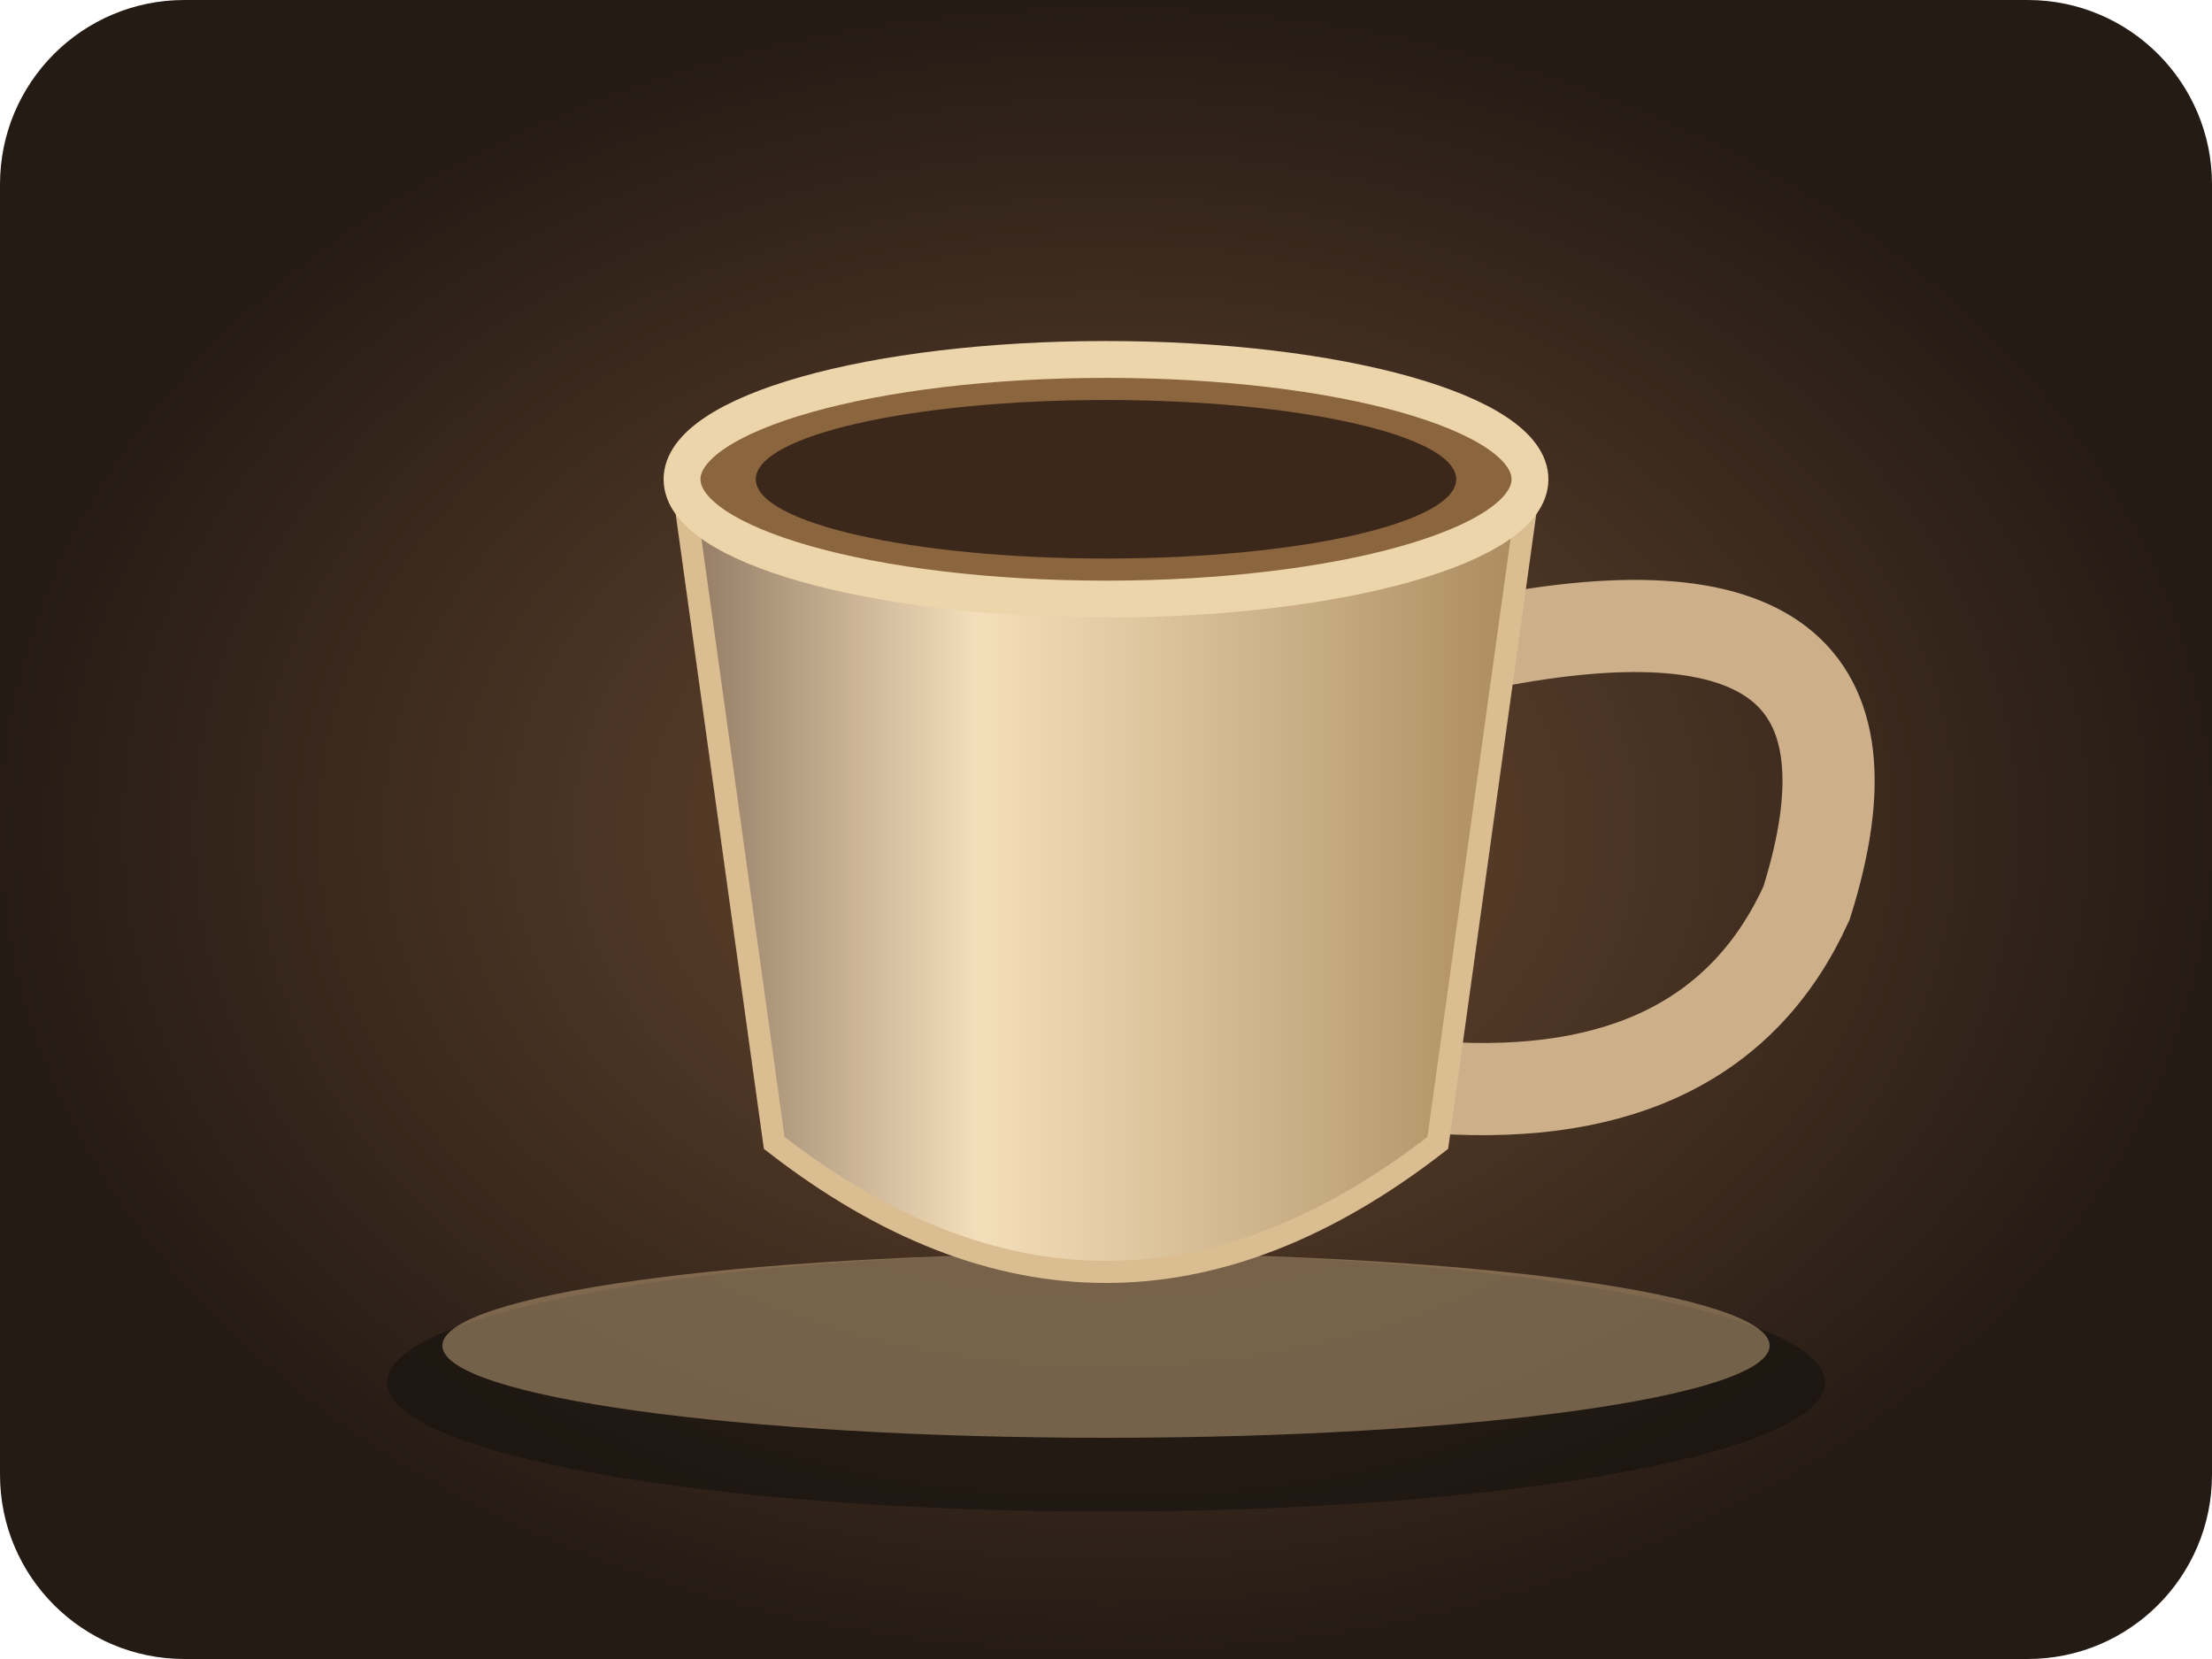
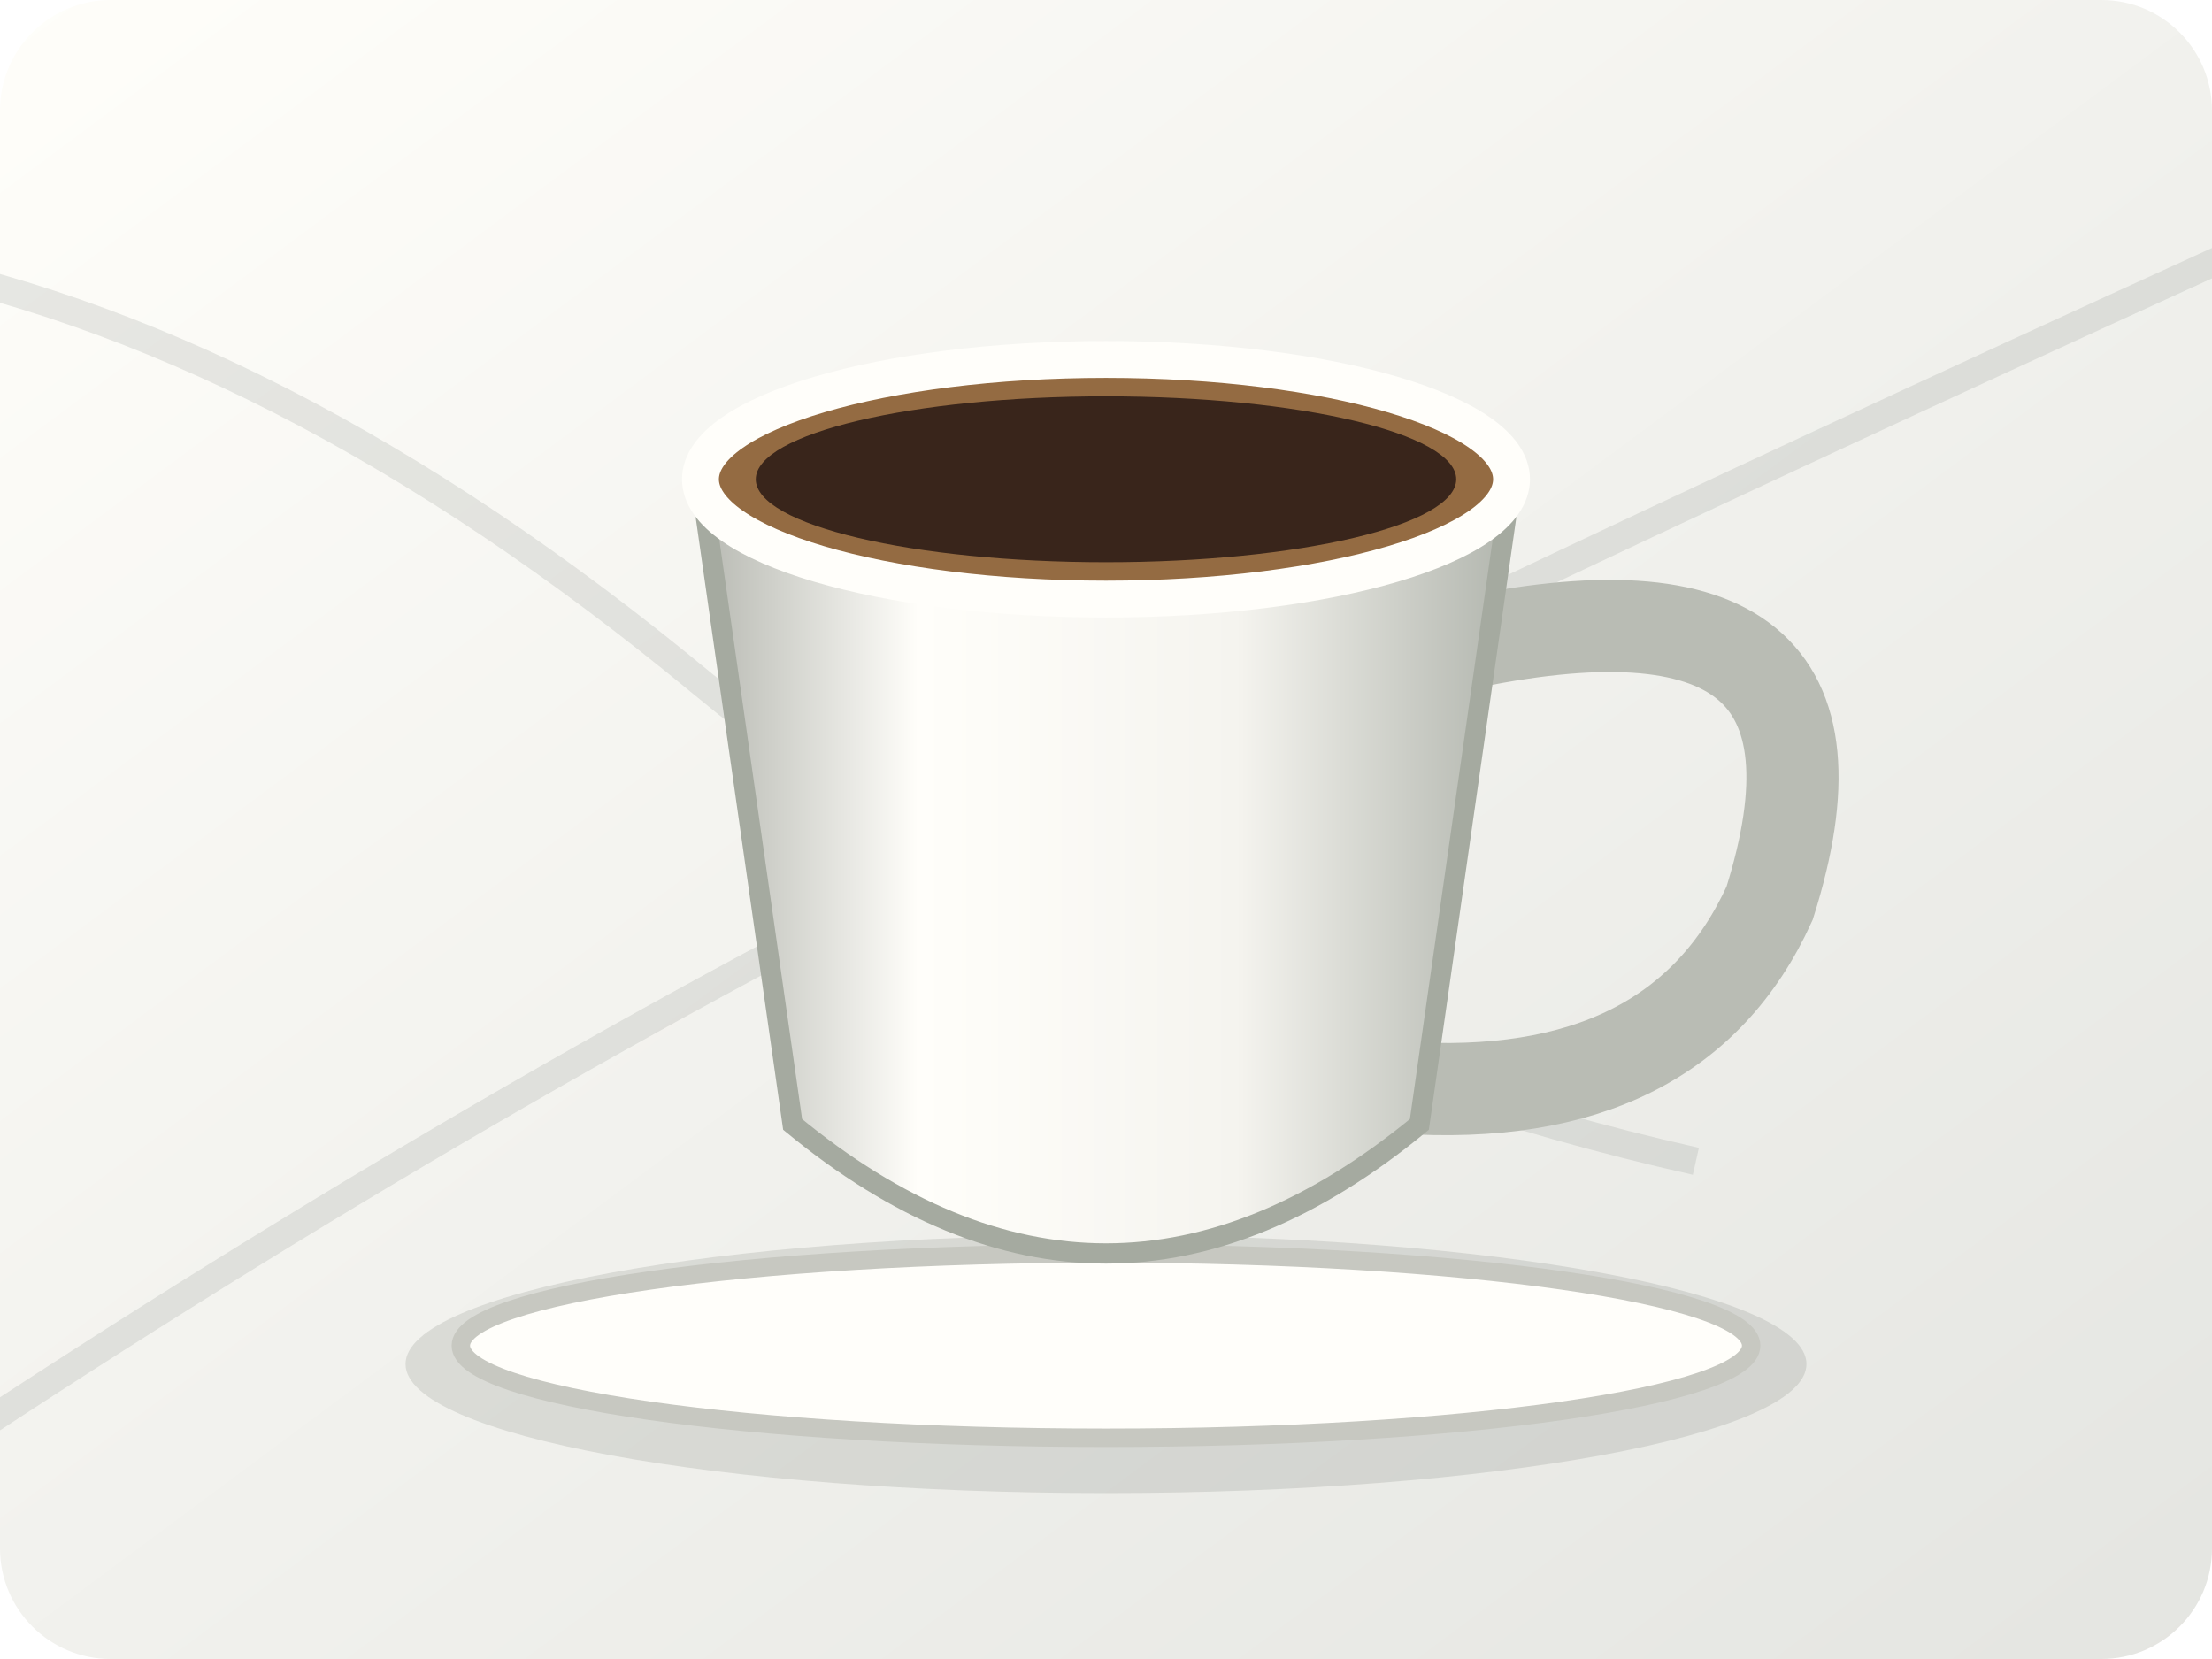
<svg xmlns="http://www.w3.org/2000/svg" viewBox="0 0 120 90">
  <defs>
    <linearGradient id="cup">
-       <stop stop-color="#8f7860" />
-       <stop offset=".35" stop-color="#f4dfbb" />
-       <stop offset="1" stop-color="#aa8a5d" />
+       <stop stop-color="#b6b8b1" />
+       <stop offset=".27" stop-color="#fffefa" />
+       <stop offset=".66" stop-color="#f5f4ef" />
+       <stop offset="1" stop-color="#b1b5ad" />
    </linearGradient>
    <linearGradient id="glass">
-       <stop stop-color="#e5d1ad" stop-opacity=".6" />
-       <stop offset=".5" stop-color="#3c281b" />
-       <stop offset="1" stop-color="#c4a478" />
+       <stop stop-color="#d9d8cc" stop-opacity=".85" />
+       <stop offset=".18" stop-color="#39251b" />
+       <stop offset=".78" stop-color="#39251b" />
+       <stop offset="1" stop-color="#d4c7b8" />
    </linearGradient>
-     <radialGradient id="bg">
-       <stop stop-color="#6b4a30" />
-       <stop offset="1" stop-color="#251b15" />
-     </radialGradient>
+     <linearGradient id="marble" x2="1" y2="1">
+       <stop stop-color="#fffefa" />
+       <stop offset="1" stop-color="#e4e5e1" />
+     </linearGradient>
  </defs>
-   <rect width="120" height="90" rx="10" fill="url(#bg)" />
-   <ellipse cx="60" cy="75" rx="39" ry="7" fill="#17120e" opacity=".65" />
-   <ellipse cx="60" cy="73" rx="36" ry="5" fill="#ba9c76" opacity=".55" />
-   <path d="M80 35q24-5 18 14-5 11-20 10" fill="none" stroke="#cdb08a" stroke-width="5" />
-   <path d="M37 26h46l-5 36q-18 14 -36 0z" fill="url(#cup)" stroke="#dbbd92" stroke-width="1.2" />
-   <ellipse cx="60" cy="26" rx="23" ry="6.5" fill="#8b653d" stroke="#ecd4ab" stroke-width="2" />
-   <ellipse cx="60" cy="26" rx="19" ry="4.3" fill="#3c281b" />
+   <rect width="120" height="90" rx="6" fill="url(#marble)" />
+   <path d="M-5 80q30-20 58-34T125 12M-7 14q22 4 45 23t54 26" stroke="#969b97" stroke-opacity=".22" stroke-width="1.5" fill="none" />
+   <ellipse cx="60" cy="74" rx="38" ry="7" fill="#2b3328" opacity=".12" />
+   <ellipse cx="60" cy="73" rx="35" ry="5" fill="#fffefa" stroke="#c7c8c1" />
+   <path d="M79 35q23-5 17 14-5 11-20 10" fill="none" stroke="#b9bcb4" stroke-width="5" />
+   <path d="M38 26h44l-5 35q-17 14 -34 0z" fill="url(#cup)" stroke="#a5aaa0" stroke-width="1.1" />
+   <ellipse cx="60" cy="26" rx="22" ry="6.5" fill="#946b42" stroke="#fffefa" stroke-width="2" />
+   <ellipse cx="60" cy="26" rx="19" ry="4.5" fill="#39251b" />
</svg>
